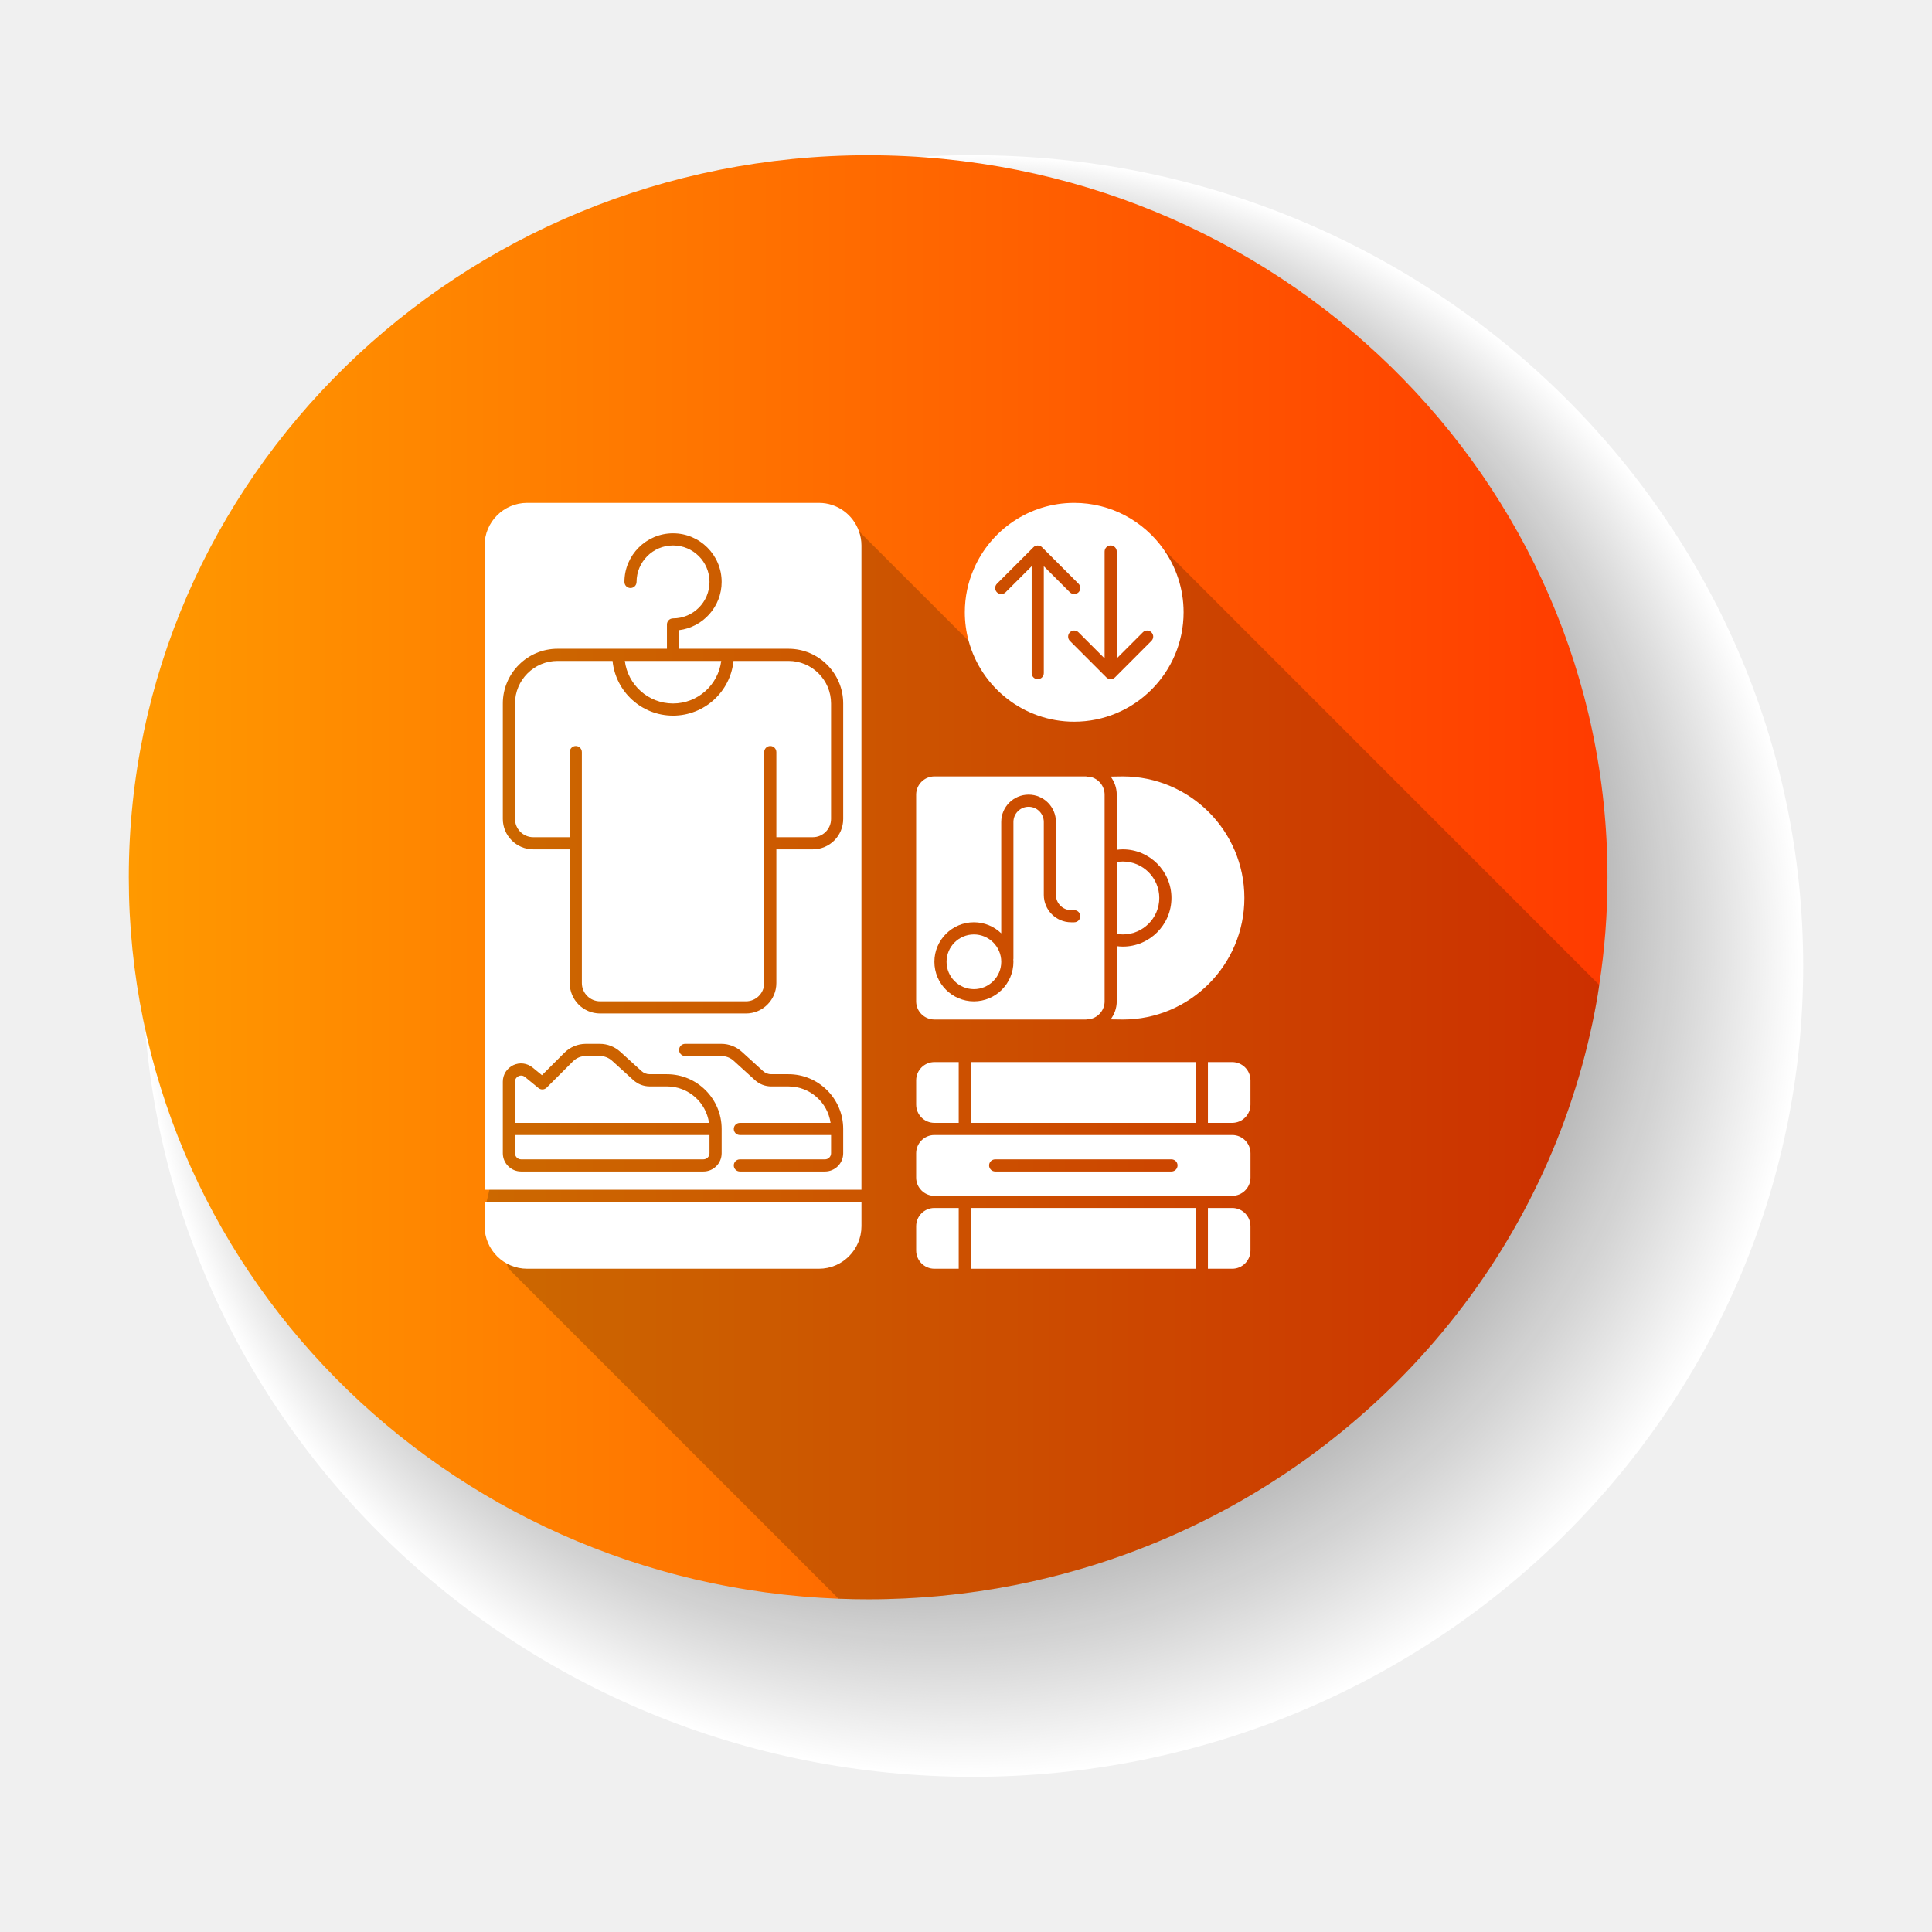
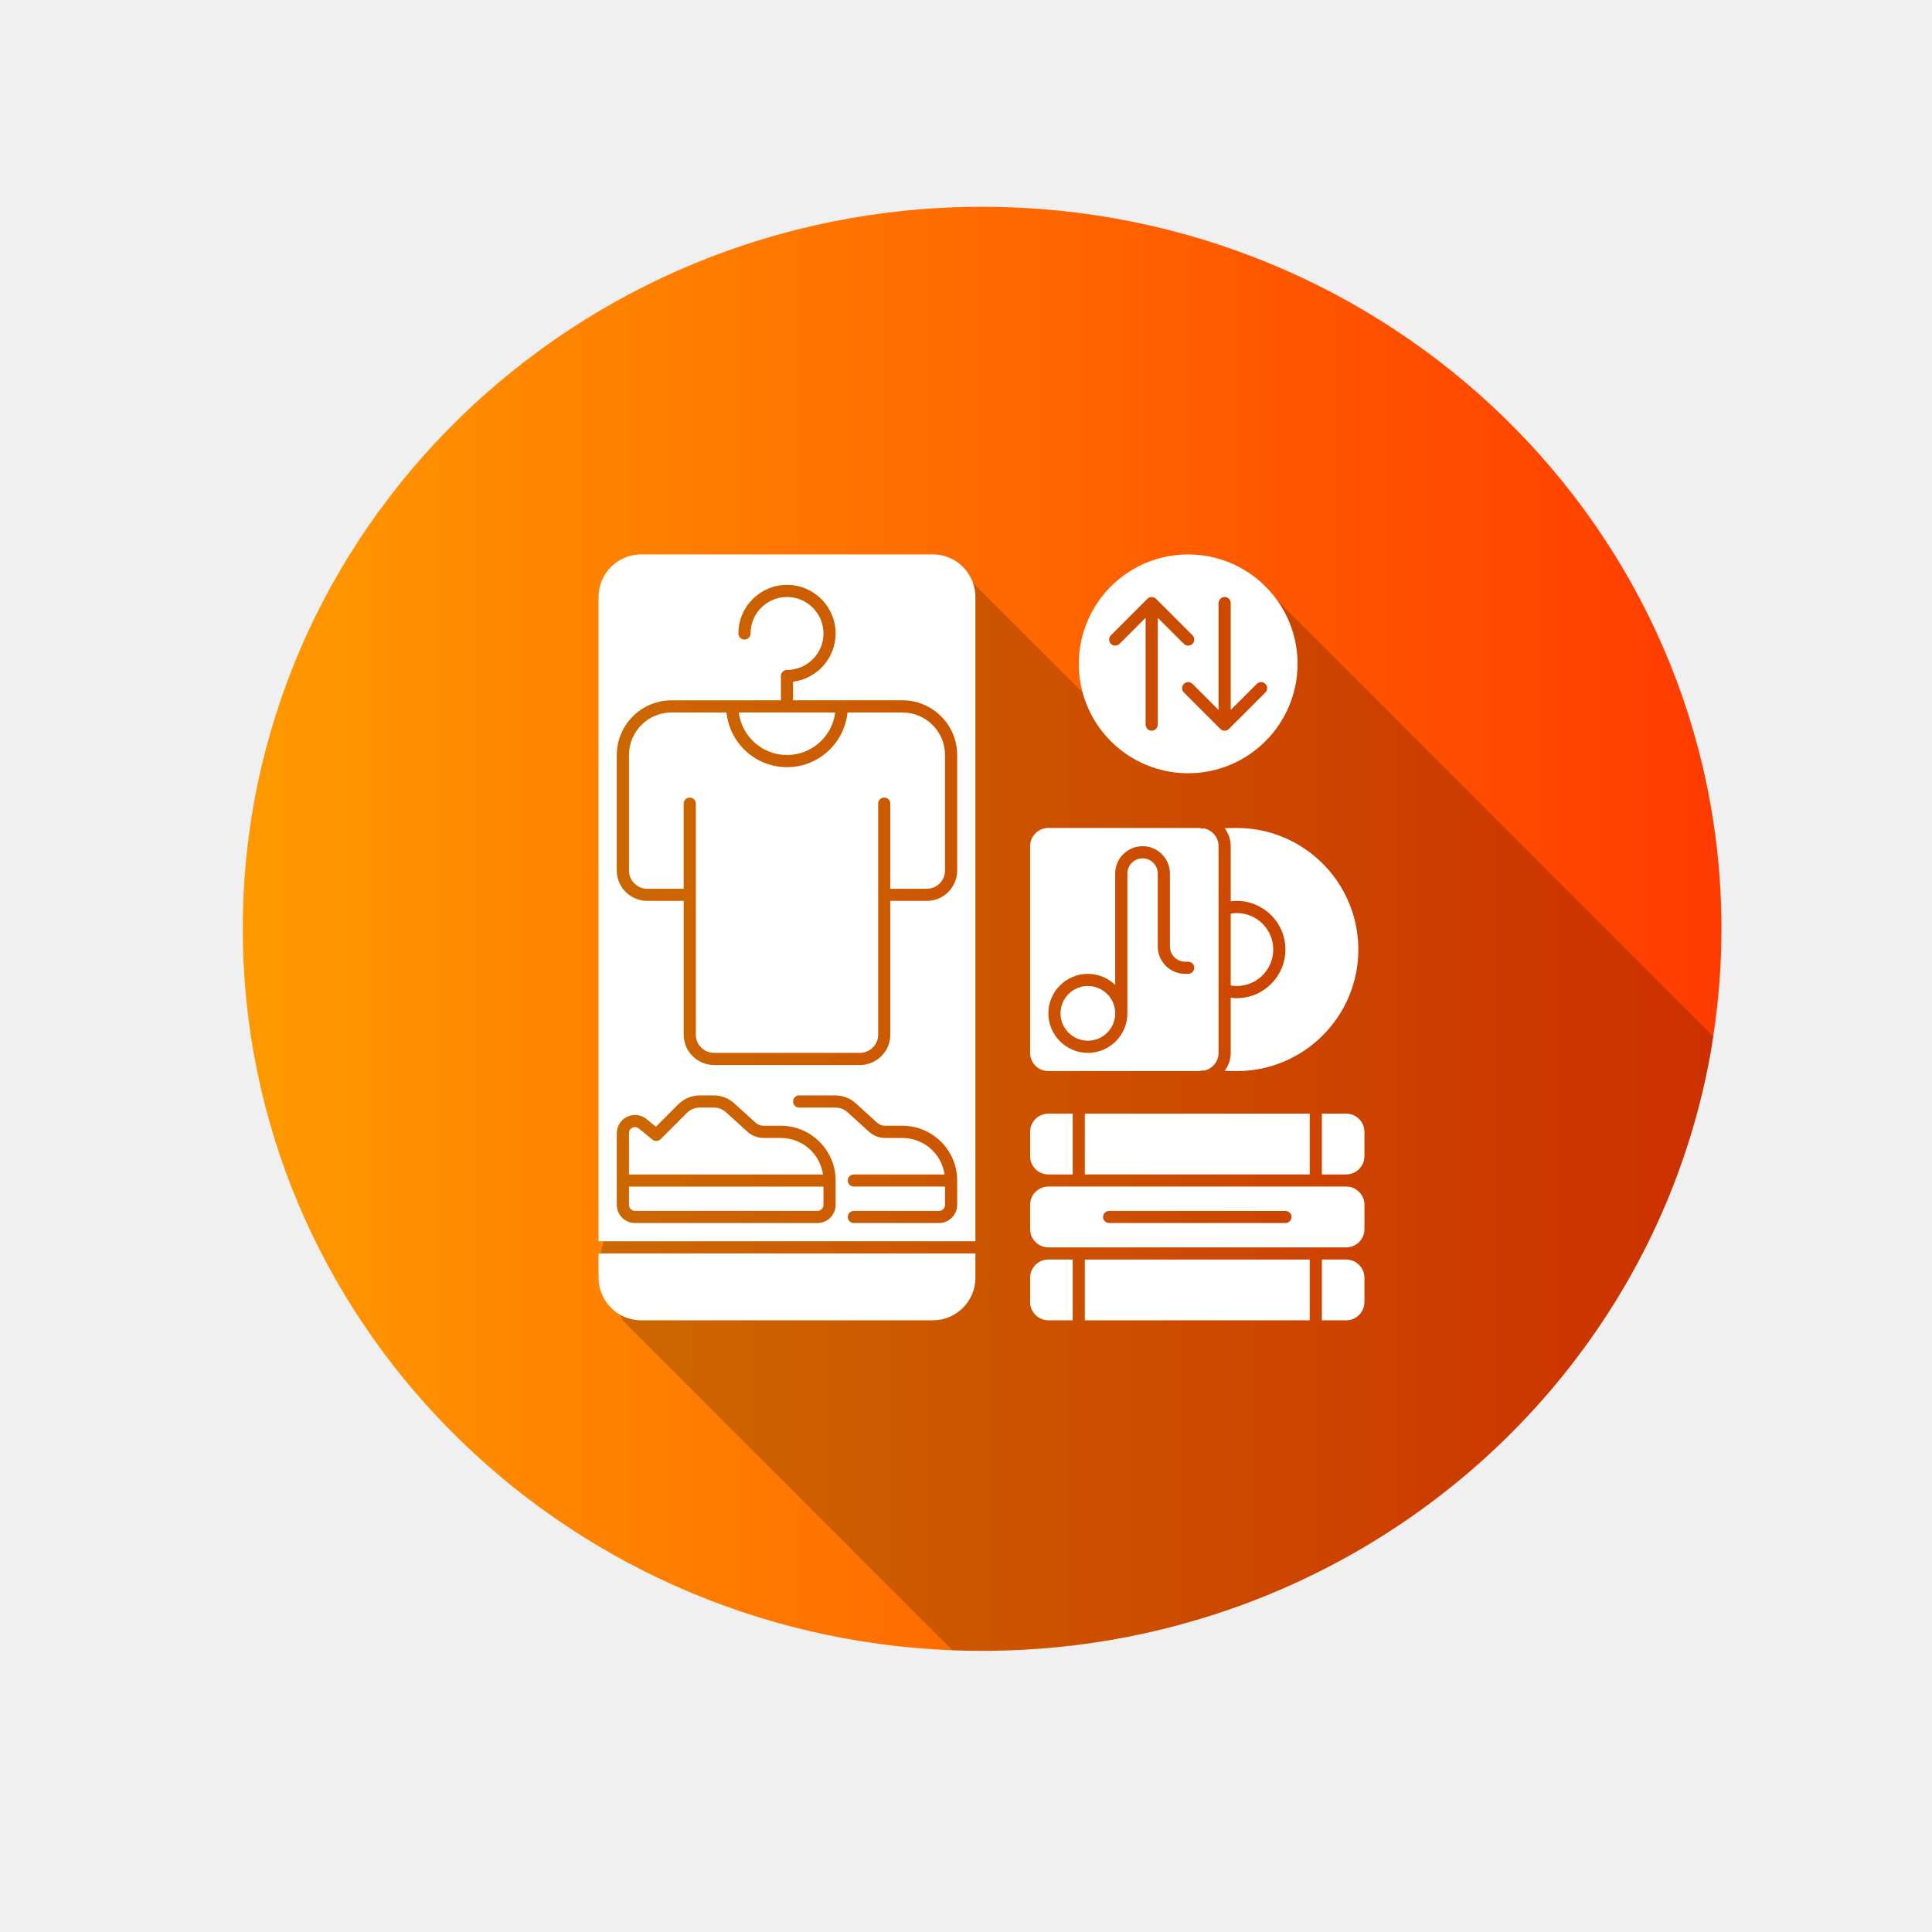
<svg xmlns="http://www.w3.org/2000/svg" version="1.1" id="Шар_1" x="0px" y="0px" viewBox="0 0 1500 1500" style="enable-background:new 0 0 1500 1500;" xml:space="preserve">
-   <g>
-     <g>
-       <ellipse style="fill:#FFFFFF;" cx="755.414" cy="750" rx="644.586" ry="629.503" />
-       <ellipse style="fill:#FEFEFE;" cx="754.772" cy="749.259" rx="643.013" ry="627.967" />
-       <ellipse style="fill:#FDFDFD;" cx="754.13" cy="748.518" rx="641.44" ry="626.431" />
-       <ellipse style="fill:#FCFCFC;" cx="753.487" cy="747.777" rx="639.868" ry="624.895" />
-       <ellipse style="fill:#FBFBFB;" cx="752.845" cy="747.036" rx="638.295" ry="623.359" />
-       <ellipse style="fill:#FAFAFA;" cx="752.203" cy="746.295" rx="636.722" ry="621.823" />
-       <ellipse style="fill:#F9F9F9;" cx="751.561" cy="745.555" rx="635.149" ry="620.287" />
-       <ellipse style="fill:#F8F8F8;" cx="750.919" cy="744.814" rx="633.577" ry="618.751" />
-       <ellipse style="fill:#F7F7F7;" cx="750.277" cy="744.073" rx="632.004" ry="617.215" />
-       <ellipse style="fill:#F6F6F6;" cx="749.634" cy="743.332" rx="630.431" ry="615.679" />
-       <ellipse style="fill:#F5F5F5;" cx="748.992" cy="742.591" rx="628.858" ry="614.143" />
-       <ellipse style="fill:#F4F4F4;" cx="748.35" cy="741.85" rx="627.285" ry="612.607" />
-       <ellipse style="fill:#F3F3F3;" cx="747.708" cy="741.109" rx="625.713" ry="611.071" />
-       <ellipse style="fill:#F2F2F2;" cx="747.066" cy="740.368" rx="624.14" ry="609.535" />
-       <ellipse style="fill:#F1F1F1;" cx="746.423" cy="739.627" rx="622.567" ry="607.999" />
-       <ellipse style="fill:#F0F0F0;" cx="745.781" cy="738.886" rx="620.994" ry="606.463" />
-       <ellipse style="fill:#EFEFEF;" cx="745.139" cy="738.145" rx="619.421" ry="604.927" />
-       <ellipse style="fill:#EEEEEE;" cx="744.497" cy="737.405" rx="617.849" ry="603.391" />
-       <ellipse style="fill:#EDEDED;" cx="743.855" cy="736.664" rx="616.276" ry="601.855" />
-       <ellipse style="fill:#ECECEC;" cx="743.213" cy="735.923" rx="614.703" ry="600.319" />
-       <ellipse style="fill:#EBEBEB;" cx="742.57" cy="735.182" rx="613.13" ry="598.783" />
-       <ellipse style="fill:#EAEAEA;" cx="741.928" cy="734.441" rx="611.557" ry="597.247" />
-       <ellipse style="fill:#E9E9E9;" cx="741.286" cy="733.7" rx="609.985" ry="595.711" />
-       <ellipse style="fill:#E8E8E8;" cx="740.644" cy="732.959" rx="608.412" ry="594.175" />
-       <ellipse style="fill:#E7E7E7;" cx="740.002" cy="732.218" rx="606.839" ry="592.639" />
-       <ellipse style="fill:#E6E6E6;" cx="739.359" cy="731.477" rx="605.266" ry="591.103" />
-       <ellipse style="fill:#E5E5E5;" cx="738.717" cy="730.736" rx="603.694" ry="589.567" />
-       <ellipse style="fill:#E4E4E4;" cx="738.075" cy="729.996" rx="602.121" ry="588.031" />
-       <ellipse style="fill:#E3E3E3;" cx="737.433" cy="729.255" rx="600.548" ry="586.495" />
-       <ellipse style="fill:#E2E2E2;" cx="736.791" cy="728.514" rx="598.975" ry="584.959" />
-       <ellipse style="fill:#E1E1E1;" cx="736.149" cy="727.773" rx="597.402" ry="583.423" />
-       <ellipse style="fill:#E0E0E0;" cx="735.506" cy="727.032" rx="595.83" ry="581.887" />
-       <ellipse style="fill:#DFDFDF;" cx="734.864" cy="726.291" rx="594.257" ry="580.351" />
-       <ellipse style="fill:#DEDEDE;" cx="734.222" cy="725.55" rx="592.684" ry="578.815" />
-       <ellipse style="fill:#DDDDDD;" cx="733.58" cy="724.809" rx="591.111" ry="577.279" />
-       <ellipse style="fill:#DCDCDC;" cx="732.938" cy="724.068" rx="589.538" ry="575.743" />
-       <ellipse style="fill:#DBDBDB;" cx="732.296" cy="723.327" rx="587.966" ry="574.207" />
-       <ellipse style="fill:#DADADA;" cx="731.653" cy="722.586" rx="586.393" ry="572.671" />
-       <ellipse style="fill:#D9D9D9;" cx="731.011" cy="721.846" rx="584.82" ry="571.135" />
-       <ellipse style="fill:#D8D8D8;" cx="730.369" cy="721.105" rx="583.247" ry="569.599" />
-       <ellipse style="fill:#D7D7D7;" cx="729.727" cy="720.364" rx="581.674" ry="568.063" />
-       <ellipse style="fill:#D6D6D6;" cx="729.085" cy="719.623" rx="580.102" ry="566.527" />
-       <ellipse style="fill:#D5D5D5;" cx="728.443" cy="718.882" rx="578.529" ry="564.991" />
-       <ellipse style="fill:#D4D4D4;" cx="727.8" cy="718.141" rx="576.956" ry="563.455" />
-       <ellipse style="fill:#D3D3D3;" cx="727.158" cy="717.4" rx="575.383" ry="561.919" />
-       <ellipse style="fill:#D2D2D2;" cx="726.516" cy="716.659" rx="573.81" ry="560.383" />
-       <ellipse style="fill:#D1D1D1;" cx="725.874" cy="715.918" rx="572.238" ry="558.847" />
-       <ellipse style="fill:#D1D1D1;" cx="725.232" cy="715.177" rx="570.665" ry="557.311" />
-       <ellipse style="fill:#D0D0D0;" cx="724.589" cy="714.437" rx="569.092" ry="555.775" />
-       <ellipse style="fill:#CFCFCF;" cx="723.947" cy="713.696" rx="567.519" ry="554.239" />
-       <ellipse style="fill:#CECECE;" cx="723.305" cy="712.955" rx="565.947" ry="552.703" />
-       <ellipse style="fill:#CDCDCD;" cx="722.663" cy="712.214" rx="564.374" ry="551.167" />
-       <ellipse style="fill:#CCCCCC;" cx="722.021" cy="711.473" rx="562.801" ry="549.631" />
-       <ellipse style="fill:#CBCBCB;" cx="721.379" cy="710.732" rx="561.228" ry="548.095" />
-       <ellipse style="fill:#CACACA;" cx="720.736" cy="709.991" rx="559.655" ry="546.56" />
-       <ellipse style="fill:#C9C9C9;" cx="720.094" cy="709.25" rx="558.083" ry="545.023" />
-       <ellipse style="fill:#C8C8C8;" cx="719.452" cy="708.509" rx="556.51" ry="543.487" />
-       <ellipse style="fill:#C7C7C7;" cx="718.81" cy="707.768" rx="554.937" ry="541.952" />
-       <ellipse style="fill:#C6C6C6;" cx="718.168" cy="707.027" rx="553.364" ry="540.416" />
-       <ellipse style="fill:#C5C5C5;" cx="717.526" cy="706.287" rx="551.791" ry="538.88" />
-       <ellipse style="fill:#C4C4C4;" cx="716.883" cy="705.546" rx="550.219" ry="537.344" />
-       <ellipse style="fill:#C3C3C3;" cx="716.241" cy="704.805" rx="548.646" ry="535.808" />
-       <ellipse style="fill:#C2C2C2;" cx="715.599" cy="704.064" rx="547.073" ry="534.272" />
-       <ellipse style="fill:#C1C1C1;" cx="714.957" cy="703.323" rx="545.5" ry="532.736" />
-       <ellipse style="fill:#C0C0C0;" cx="714.315" cy="702.582" rx="543.927" ry="531.2" />
-       <ellipse style="fill:#BFBFBF;" cx="713.672" cy="701.841" rx="542.355" ry="529.664" />
-       <ellipse style="fill:#BEBEBE;" cx="713.03" cy="701.1" rx="540.782" ry="528.128" />
-       <ellipse style="fill:#BDBDBD;" cx="712.388" cy="700.359" rx="539.209" ry="526.592" />
-       <ellipse style="fill:#BCBCBC;" cx="711.746" cy="699.618" rx="537.636" ry="525.056" />
-       <ellipse style="fill:#BBBBBB;" cx="711.104" cy="698.878" rx="536.063" ry="523.52" />
-       <ellipse style="fill:#BABABA;" cx="710.462" cy="698.137" rx="534.491" ry="521.984" />
-       <ellipse style="fill:#B9B9B9;" cx="709.819" cy="697.396" rx="532.918" ry="520.448" />
-       <ellipse style="fill:#B8B8B8;" cx="709.177" cy="696.655" rx="531.345" ry="518.912" />
-       <ellipse style="fill:#B7B7B7;" cx="708.535" cy="695.914" rx="529.772" ry="517.376" />
-       <ellipse style="fill:#B6B6B6;" cx="707.893" cy="695.173" rx="528.2" ry="515.84" />
-       <ellipse style="fill:#B5B5B5;" cx="707.251" cy="694.432" rx="526.627" ry="514.304" />
-       <ellipse style="fill:#B4B4B4;" cx="706.608" cy="693.691" rx="525.054" ry="512.768" />
-       <ellipse style="fill:#B3B3B3;" cx="705.966" cy="692.95" rx="523.481" ry="511.232" />
-       <ellipse style="fill:#B2B2B2;" cx="705.324" cy="692.209" rx="521.908" ry="509.696" />
-       <ellipse style="fill:#B1B1B1;" cx="704.682" cy="691.468" rx="520.336" ry="508.16" />
-       <ellipse style="fill:#B0B0B0;" cx="704.04" cy="690.728" rx="518.763" ry="506.624" />
-       <ellipse style="fill:#AFAFAF;" cx="703.398" cy="689.987" rx="517.19" ry="505.088" />
-       <ellipse style="fill:#AEAEAE;" cx="702.755" cy="689.246" rx="515.617" ry="503.552" />
-       <ellipse style="fill:#ADADAD;" cx="702.113" cy="688.505" rx="514.044" ry="502.016" />
-       <ellipse style="fill:#ACACAC;" cx="701.471" cy="687.764" rx="512.472" ry="500.48" />
-       <ellipse style="fill:#ABABAB;" cx="700.829" cy="687.023" rx="510.899" ry="498.944" />
-       <ellipse style="fill:#AAAAAA;" cx="700.187" cy="686.282" rx="509.326" ry="497.408" />
-       <ellipse style="fill:#A9A9A9;" cx="699.544" cy="685.541" rx="507.753" ry="495.872" />
-       <ellipse style="fill:#A8A8A8;" cx="698.902" cy="684.8" rx="506.18" ry="494.336" />
-       <ellipse style="fill:#A7A7A7;" cx="698.26" cy="684.059" rx="504.608" ry="492.8" />
-       <ellipse style="fill:#A6A6A6;" cx="697.618" cy="683.318" rx="503.035" ry="491.264" />
-       <ellipse style="fill:#A5A5A5;" cx="696.976" cy="682.578" rx="501.462" ry="489.728" />
-       <ellipse style="fill:#A4A4A4;" cx="696.334" cy="681.837" rx="499.889" ry="488.192" />
-       <ellipse style="fill:#A3A3A3;" cx="695.691" cy="681.096" rx="498.316" ry="486.656" />
-     </g>
+   <defs id="defs1075" />
+   <g id="g1070" transform="translate(88.48315,40.02809)">
    <linearGradient id="SVGID_1_" gradientUnits="userSpaceOnUse" x1="100" y1="681.104" x2="1248.04" y2="681.104">
-       <stop offset="0" style="stop-color:#FF9900" />
-       <stop offset="1" style="stop-color:#FF3B00" />
+       <stop offset="0" style="stop-color:#FF9900" id="stop1023" />
+       <stop offset="1" style="stop-color:#FF3B00" id="stop1025" />
    </linearGradient>
-     <path style="fill:url(#SVGID_1_);" d="M1248.04,681.104c0,28.423-2.166,56.306-6.406,83.603c0,0.134-0.046,0.269-0.046,0.405   c-0.72,5.144-1.579,10.242-2.527,15.339c-1.804,9.927-3.926,19.761-6.27,29.46c-2.888,11.958-6.138,23.779-9.836,35.417   c-55.764,178.03-199.913,318.525-382.499,372.394c-5.1,1.489-10.244,2.932-15.386,4.331c-7.895,2.075-15.837,4.016-23.823,5.82   c-36.274,8.032-73.857,12.678-112.431,13.625c-4.917,0.137-9.834,0.181-14.797,0.181c-7.671,0-15.339-0.134-22.966-0.452   C344.668,1229.453,100,983.161,100,681.104c0-309.636,256.985-560.576,574.02-560.576   C991.009,120.528,1248.04,371.468,1248.04,681.104z" />
-     <path style="opacity:0.2;" d="M1241.634,764.706c0,0.134-0.046,0.269-0.046,0.405c-0.72,5.144-1.579,10.242-2.527,15.339   c-1.804,9.927-3.926,19.761-6.27,29.46c-2.888,11.958-6.138,23.779-9.836,35.417c-55.764,178.03-199.913,318.525-382.499,372.394   c-5.1,1.489-10.244,2.932-15.386,4.331c-7.895,2.075-15.837,4.016-23.823,5.82c-36.274,8.032-73.857,12.678-112.431,13.625   c-4.917,0.137-9.834,0.181-14.797,0.181c-7.671,0-15.339-0.134-22.966-0.452L394.836,985.01l-1.577-4.104l-16.604-43.042   l1.128-4.739l2.21-9.429l7.219-30.634v-65.734l14.619-29.236l-14.619-138.644c0,0,0-80.263-7.263-94.882   c-7.309-14.617,0-58.335,0-72.953c0-14.617,7.263-29.236,36.499-51.118c29.191-21.836,14.575-14.573,43.764-29.189   c29.189-14.573,14.619-7.309,36.455-7.309h94.926c14.165,0,72.458,8.12,75.3,8.528v0.044c0.044,0,0.09,0,0.09,0l85.046,85.001   l8.03,7.984l-3.879-64.02l47.058-37.536l80.307,2.527L1241.634,764.706z" />
-     <g>
-       <path style="fill:#FFFFFF;" d="M399.845,895.388c0,2.605,2.115,4.72,4.717,4.72h141.572c2.602,0,4.72-2.115,4.72-4.72v-14.154    H399.845V895.388z" />
-       <path style="fill:#FFFFFF;" d="M517.82,843.479h-13.401c-4.706,0-9.216-1.744-12.699-4.908l-16.506-15.005    c-2.61-2.373-5.993-3.681-9.523-3.681h-10.836c-3.784,0-7.341,1.469-10.013,4.144l-20.424,20.424    c-1.717,1.711-4.451,1.846-6.324,0.317l-10.541-8.622c-1.014-0.834-2.05-1.081-2.925-1.081c-0.974,0-1.752,0.307-2.085,0.468    c-0.633,0.301-2.696,1.491-2.696,4.263v31.996h150.632C548.175,855.811,534.429,843.479,517.82,843.479z" />
-       <path style="fill:#FFFFFF;" d="M900.067,697.188c0-15.613-12.701-28.314-28.312-28.314c-1.591,0-3.164,0.169-4.72,0.43v55.765    c1.551,0.259,3.123,0.428,4.72,0.428C887.366,725.497,900.067,712.795,900.067,697.188z" />
-       <path style="fill:#FFFFFF;" d="M409.283,985.051h226.515c18.215,0,33.034-14.816,33.034-33.034v-18.874H376.248v18.874    C376.248,970.235,391.067,985.051,409.283,985.051z" />
-       <path style="fill:#FFFFFF;" d="M612.203,513.142h-42.711c-2.376,23.813-22.524,42.469-46.953,42.469    c-24.429,0-44.576-18.656-46.952-42.469h-42.711c-18.215,0-33.032,14.816-33.032,33.034v89.663    c0,7.804,6.348,14.155,14.155,14.155h28.314v-66.069c0-2.605,2.112-4.72,4.72-4.72c2.608,0,4.72,2.115,4.72,4.72v179.326    c0,7.809,6.351,14.16,14.157,14.16h113.257c7.807,0,14.157-6.351,14.157-14.16V583.925c0-2.605,2.112-4.72,4.72-4.72    c2.607,0,4.72,2.115,4.72,4.72v66.069h28.315c7.806,0,14.154-6.351,14.154-14.155v-89.663    C645.235,527.958,630.419,513.142,612.203,513.142z" />
-       <path style="fill:#FFFFFF;" d="M666.897,412.553v-0.048c-4.5-12.844-16.688-22.081-31.082-22.081H409.283    c-18.238,0-33.053,14.815-33.053,33.053v500.226H668.82V423.477C668.82,419.679,668.163,415.975,666.897,412.553z     M560.289,895.386c0,7.829-6.329,14.158-14.158,14.158H404.547c-7.781,0-14.158-6.329-14.158-14.158v-55.601    c0-5.533,3.143-10.409,8.11-12.799c4.97-2.344,10.736-1.641,15.049,1.875l7.22,5.908l17.393-17.395    c4.455-4.452,10.409-6.936,16.69-6.936h10.83c5.908,0,11.533,2.202,15.894,6.139l16.502,15.003    c1.735,1.593,3.985,2.438,6.329,2.438h13.408c23.441,0,42.475,19.08,42.475,42.475V895.386z M654.661,895.386    c0,7.829-6.329,14.158-14.158,14.158h-66.056c-2.626,0-4.736-2.108-4.736-4.734c0-2.58,2.111-4.688,4.736-4.688h66.056    c2.626,0,4.736-2.111,4.736-4.736v-14.158h-70.792c-2.626,0-4.736-2.108-4.736-4.734c0-2.58,2.111-4.688,4.736-4.688h70.416    c-2.298-15.987-16.033-28.317-32.678-28.317h-13.408c-4.688,0-9.189-1.735-12.659-4.922l-16.502-15.003    c-2.623-2.392-6-3.658-9.564-3.658h-28.081c-2.626,0-4.736-2.156-4.736-4.734c0-2.626,2.111-4.734,4.736-4.734h28.081    c5.908,0,11.533,2.202,15.893,6.139l16.502,15.003c1.735,1.593,3.985,2.438,6.329,2.438h13.408    c23.441,0,42.475,19.08,42.475,42.475V895.386z M654.661,635.85c0,12.986-10.548,23.58-23.58,23.58h-28.317v103.845    c0,12.986-10.596,23.58-23.583,23.58H465.917c-13.034,0-23.583-10.594-23.583-23.58V659.43h-28.317    c-13.032,0-23.629-10.594-23.629-23.58v-89.684c0-23.395,19.082-42.475,42.475-42.475h84.95v-18.846    c0-2.626,2.111-4.736,4.734-4.736c15.612,0,28.317-12.705,28.317-28.314c0-15.612-12.705-28.317-28.317-28.317    c-15.61,0-28.317,12.705-28.317,28.317c0,2.623-2.108,4.734-4.734,4.734c-2.578,0-4.688-2.111-4.688-4.734    c0-20.817,16.924-37.741,37.739-37.741c20.817,0,37.741,16.924,37.741,37.741c0,19.22-14.44,35.113-33.053,37.457v14.44h84.95    c23.441,0,42.475,19.08,42.475,42.475V635.85z" />
-       <path style="fill:#FFFFFF;" d="M846.594,603.172c-1.875,0.048-3.095,0.094-3.095,0.094v-0.467H725.453    c-7.783,0-14.158,6.375-14.158,14.156v160.478c0,7.781,6.375,14.11,14.158,14.11H843.5v-0.421c0,0,1.22,0.046,3.095,0.046    c6.281-1.454,11.018-7.032,11.018-13.735V616.955C857.612,610.252,852.876,604.626,846.594,603.172z M833.984,716.063h-2.344    c-11.72,0-21.236-9.516-21.236-21.236v-56.633c0-6.517-5.297-11.814-11.814-11.814c-6.471,0-11.768,5.297-11.768,11.814V744.38    c0,0.142-0.094,0.327-0.094,0.469c0.048,0.609,0.094,1.266,0.094,1.875c0,16.924-13.783,30.709-30.707,30.709    c-16.878,0-30.661-13.785-30.661-30.709c0-16.878,13.783-30.661,30.661-30.661c8.25,0,15.752,3.283,21.236,8.58v-86.45    c0-11.72,9.564-21.239,21.239-21.239c11.72,0,21.236,9.518,21.236,21.239v56.633c0,6.515,5.297,11.814,11.814,11.814h2.344    c2.626,0,4.736,2.108,4.736,4.688C838.72,713.955,836.609,716.063,833.984,716.063z" />
-       <path style="fill:#FFFFFF;" d="M867.035,777.411c0,5.272-1.8,10.096-4.735,14.028c4.493,0.071,8.337,0.126,9.455,0.126    c52.041,0,94.38-42.34,94.38-94.378c0-52.043-42.34-94.383-94.38-94.383c-1.118,0-4.962,0.056-9.455,0.126    c2.935,3.933,4.735,8.756,4.735,14.028v42.814c1.563-0.196,3.135-0.34,4.72-0.34c20.814,0,37.752,16.937,37.752,37.754    c0,20.812-16.937,37.749-37.752,37.749c-1.589,0-3.16-0.144-4.72-0.34V777.411z" />
-       <path style="fill:#FFFFFF;" d="M903.182,426.148c-15.424-21.612-40.694-35.724-69.198-35.724    c-34.834,0-64.79,21.051-77.824,51.101c-4.594,10.409-7.078,21.848-7.078,33.85c0,7.689,1.03,15.097,2.953,22.175    c9.752,36.146,42.802,62.775,81.949,62.775c46.836,0,84.95-38.117,84.95-84.95C918.934,457.042,913.119,440.073,903.182,426.148z     M810.403,522.583c0,2.58-2.111,4.736-4.736,4.736c-2.578,0-4.688-2.156-4.688-4.736v-82.979l-20.252,20.252    c-1.875,1.829-4.83,1.829-6.705,0c-1.829-1.829-1.829-4.828,0-6.657l28.317-28.317c0.423-0.469,0.984-0.797,1.547-1.032    c0.469-0.185,0.936-0.282,1.454-0.282c0.14-0.046,0.234-0.092,0.327-0.092c0.142,0,0.236,0.046,0.375,0.092    c0.469,0,0.984,0.096,1.454,0.282c0.563,0.236,1.078,0.563,1.547,1.032l28.317,28.317c1.827,1.829,1.827,4.828,0,6.657    c-0.939,0.891-2.156,1.36-3.376,1.36c-1.172,0-2.39-0.469-3.328-1.36l-20.252-20.252V522.583z M893.945,497.594l-28.269,28.317    c-0.469,0.423-0.984,0.797-1.547,1.032c-0.609,0.233-1.22,0.375-1.829,0.375c-0.609,0-1.22-0.142-1.781-0.375    c-0.563-0.236-1.126-0.609-1.547-1.032l-28.317-28.317c-1.829-1.827-1.829-4.828,0-6.657c1.829-1.875,4.828-1.875,6.705,0    l20.252,20.254V428.21c0-2.626,2.111-4.734,4.688-4.734c2.626,0,4.736,2.108,4.736,4.734v82.981l20.252-20.254    c1.829-1.875,4.828-1.875,6.657,0C895.82,492.767,895.82,495.768,893.945,497.594z" />
-       <path style="fill:#FFFFFF;" d="M522.54,546.17c19.216,0,35.09-14.437,37.424-33.029h-74.848    C487.451,531.733,503.325,546.17,522.54,546.17z" />
-       <path style="fill:#FFFFFF;" d="M756.135,767.971c11.711,0,21.237-9.526,21.237-21.237c0-11.706-9.526-21.232-21.237-21.232    c-11.708,0-21.234,9.526-21.234,21.232C734.901,758.445,744.427,767.971,756.135,767.971z" />
-       <rect x="753.778" y="824.599" style="fill:#FFFFFF;" width="174.604" height="47.195" />
-       <path style="fill:#FFFFFF;" d="M725.461,871.794h18.877v-47.195h-18.877c-7.807,0-14.155,6.351-14.155,14.16v18.875    C711.306,865.443,717.654,871.794,725.461,871.794z" />
-       <path style="fill:#FFFFFF;" d="M956.721,881.227H725.453c-7.783,0-14.158,6.378-14.158,14.158v18.895    c0,7.781,6.375,14.158,14.158,14.158h231.268c7.783,0,14.158-6.378,14.158-14.158v-18.895    C970.879,887.605,964.504,881.227,956.721,881.227z M909.509,909.544H772.662c-2.626,0-4.734-2.108-4.734-4.734    c0-2.58,2.108-4.688,4.734-4.688h136.847c2.626,0,4.736,2.108,4.736,4.688C914.245,907.436,912.135,909.544,909.509,909.544z" />
-       <path style="fill:#FFFFFF;" d="M956.699,824.599h-18.877v47.195h18.877c7.807,0,14.157-6.351,14.157-14.16v-18.875    C970.856,830.95,964.505,824.599,956.699,824.599z" />
-       <path style="fill:#FFFFFF;" d="M956.699,937.863h-18.877v47.189h18.877c7.807,0,14.157-6.351,14.157-14.16v-18.874    C970.856,944.213,964.505,937.863,956.699,937.863z" />
-       <path style="fill:#FFFFFF;" d="M711.306,952.017v18.874c0,7.809,6.348,14.16,14.155,14.16h18.877v-47.189h-18.877    C717.654,937.863,711.306,944.213,711.306,952.017z" />
-       <rect x="753.778" y="937.863" style="fill:#FFFFFF;" width="174.604" height="47.189" />
+     <path style="fill:url(#SVGID_1_)" d="m 1248.04,681.104 c 0,28.423 -2.166,56.306 -6.406,83.603 0,0.134 -0.046,0.269 -0.046,0.405 -0.72,5.144 -1.579,10.242 -2.527,15.339 -1.804,9.927 -3.926,19.761 -6.27,29.46 -2.888,11.958 -6.138,23.779 -9.836,35.417 -55.764,178.03 -199.913,318.525 -382.499,372.394 -5.1,1.489 -10.244,2.932 -15.386,4.331 -7.895,2.075 -15.837,4.016 -23.823,5.82 -36.274,8.032 -73.857,12.678 -112.431,13.625 -4.917,0.137 -9.834,0.181 -14.797,0.181 -7.671,0 -15.339,-0.134 -22.966,-0.452 C 344.668,1229.453 100,983.161 100,681.104 100,371.468 356.985,120.528 674.02,120.528 c 316.989,0 574.02,250.94 574.02,560.576 z" id="path1028" />
+     <path style="opacity:0.2" d="m 1241.634,764.706 c 0,0.134 -0.046,0.269 -0.046,0.405 -0.72,5.144 -1.579,10.242 -2.527,15.339 -1.804,9.927 -3.926,19.761 -6.27,29.46 -2.888,11.958 -6.138,23.779 -9.836,35.417 -55.764,178.03 -199.913,318.525 -382.499,372.394 -5.1,1.489 -10.244,2.932 -15.386,4.331 -7.895,2.075 -15.837,4.016 -23.823,5.82 -36.274,8.032 -73.857,12.678 -112.431,13.625 -4.917,0.137 -9.834,0.181 -14.797,0.181 -7.671,0 -15.339,-0.134 -22.966,-0.452 L 394.836,985.01 l -1.577,-4.104 -16.604,-43.042 1.128,-4.739 2.21,-9.429 7.219,-30.634 v -65.734 l 14.619,-29.236 -14.619,-138.644 c 0,0 0,-80.263 -7.263,-94.882 -7.309,-14.617 0,-58.335 0,-72.953 0,-14.617 7.263,-29.236 36.499,-51.118 29.191,-21.836 14.575,-14.573 43.764,-29.189 29.189,-14.573 14.619,-7.309 36.455,-7.309 h 94.926 c 14.165,0 72.458,8.12 75.3,8.528 v 0.044 c 0.044,0 0.09,0 0.09,0 l 85.046,85.001 8.03,7.984 -3.879,-64.02 47.058,-37.536 80.307,2.527 z" id="path1030" />
+     <g id="g1068">
+       <path style="fill:#ffffff" d="m 399.845,895.388 c 0,2.605 2.115,4.72 4.717,4.72 h 141.572 c 2.602,0 4.72,-2.115 4.72,-4.72 V 881.234 H 399.845 Z" id="path1032" />
+       <path style="fill:#ffffff" d="m 517.82,843.479 h -13.401 c -4.706,0 -9.216,-1.744 -12.699,-4.908 l -16.506,-15.005 c -2.61,-2.373 -5.993,-3.681 -9.523,-3.681 h -10.836 c -3.784,0 -7.341,1.469 -10.013,4.144 l -20.424,20.424 c -1.717,1.711 -4.451,1.846 -6.324,0.317 l -10.541,-8.622 c -1.014,-0.834 -2.05,-1.081 -2.925,-1.081 -0.974,0 -1.752,0.307 -2.085,0.468 -0.633,0.301 -2.696,1.491 -2.696,4.263 v 31.996 h 150.632 c -2.304,-15.983 -16.05,-28.315 -32.659,-28.315 z" id="path1034" />
+       <path style="fill:#ffffff" d="m 900.067,697.188 c 0,-15.613 -12.701,-28.314 -28.312,-28.314 -1.591,0 -3.164,0.169 -4.72,0.43 v 55.765 c 1.551,0.259 3.123,0.428 4.72,0.428 15.611,0 28.312,-12.702 28.312,-28.309 z" id="path1036" />
+       <path style="fill:#ffffff" d="m 409.283,985.051 h 226.515 c 18.215,0 33.034,-14.816 33.034,-33.034 V 933.143 H 376.248 v 18.874 c 0,18.218 14.819,33.034 33.035,33.034 z" id="path1038" />
+       <path style="fill:#ffffff" d="m 612.203,513.142 h -42.711 c -2.376,23.813 -22.524,42.469 -46.953,42.469 -24.429,0 -44.576,-18.656 -46.952,-42.469 h -42.711 c -18.215,0 -33.032,14.816 -33.032,33.034 v 89.663 c 0,7.804 6.348,14.155 14.155,14.155 h 28.314 v -66.069 c 0,-2.605 2.112,-4.72 4.72,-4.72 2.608,0 4.72,2.115 4.72,4.72 v 179.326 c 0,7.809 6.351,14.16 14.157,14.16 h 113.257 c 7.807,0 14.157,-6.351 14.157,-14.16 V 583.925 c 0,-2.605 2.112,-4.72 4.72,-4.72 2.607,0 4.72,2.115 4.72,4.72 v 66.069 h 28.315 c 7.806,0 14.154,-6.351 14.154,-14.155 v -89.663 c 0.002,-18.218 -14.814,-33.034 -33.03,-33.034 z" id="path1040" />
+       <path style="fill:#ffffff" d="m 666.897,412.553 v -0.048 c -4.5,-12.844 -16.688,-22.081 -31.082,-22.081 H 409.283 c -18.238,0 -33.053,14.815 -33.053,33.053 V 923.703 H 668.82 V 423.477 c 0,-3.798 -0.657,-7.502 -1.923,-10.924 z M 560.289,895.386 c 0,7.829 -6.329,14.158 -14.158,14.158 H 404.547 c -7.781,0 -14.158,-6.329 -14.158,-14.158 v -55.601 c 0,-5.533 3.143,-10.409 8.11,-12.799 4.97,-2.344 10.736,-1.641 15.049,1.875 l 7.22,5.908 17.393,-17.395 c 4.455,-4.452 10.409,-6.936 16.69,-6.936 h 10.83 c 5.908,0 11.533,2.202 15.894,6.139 l 16.502,15.003 c 1.735,1.593 3.985,2.438 6.329,2.438 h 13.408 c 23.441,0 42.475,19.08 42.475,42.475 v 18.893 z m 94.372,0 c 0,7.829 -6.329,14.158 -14.158,14.158 h -66.056 c -2.626,0 -4.736,-2.108 -4.736,-4.734 0,-2.58 2.111,-4.688 4.736,-4.688 h 66.056 c 2.626,0 4.736,-2.111 4.736,-4.736 v -14.158 h -70.792 c -2.626,0 -4.736,-2.108 -4.736,-4.734 0,-2.58 2.111,-4.688 4.736,-4.688 h 70.416 c -2.298,-15.987 -16.033,-28.317 -32.678,-28.317 h -13.408 c -4.688,0 -9.189,-1.735 -12.659,-4.922 l -16.502,-15.003 c -2.623,-2.392 -6,-3.658 -9.564,-3.658 h -28.081 c -2.626,0 -4.736,-2.156 -4.736,-4.734 0,-2.626 2.111,-4.734 4.736,-4.734 h 28.081 c 5.908,0 11.533,2.202 15.893,6.139 l 16.502,15.003 c 1.735,1.593 3.985,2.438 6.329,2.438 h 13.408 c 23.441,0 42.475,19.08 42.475,42.475 v 18.893 z m 0,-259.536 c 0,12.986 -10.548,23.58 -23.58,23.58 h -28.317 v 103.845 c 0,12.986 -10.596,23.58 -23.583,23.58 H 465.917 c -13.034,0 -23.583,-10.594 -23.583,-23.58 V 659.43 h -28.317 c -13.032,0 -23.629,-10.594 -23.629,-23.58 v -89.684 c 0,-23.395 19.082,-42.475 42.475,-42.475 h 84.95 v -18.846 c 0,-2.626 2.111,-4.736 4.734,-4.736 15.612,0 28.317,-12.705 28.317,-28.314 0,-15.612 -12.705,-28.317 -28.317,-28.317 -15.61,0 -28.317,12.705 -28.317,28.317 0,2.623 -2.108,4.734 -4.734,4.734 -2.578,0 -4.688,-2.111 -4.688,-4.734 0,-20.817 16.924,-37.741 37.739,-37.741 20.817,0 37.741,16.924 37.741,37.741 0,19.22 -14.44,35.113 -33.053,37.457 v 14.44 h 84.95 c 23.441,0 42.475,19.08 42.475,42.475 v 89.683 z" id="path1042" />
+       <path style="fill:#ffffff" d="m 846.594,603.172 c -1.875,0.048 -3.095,0.094 -3.095,0.094 v -0.467 H 725.453 c -7.783,0 -14.158,6.375 -14.158,14.156 v 160.478 c 0,7.781 6.375,14.11 14.158,14.11 H 843.5 v -0.421 c 0,0 1.22,0.046 3.095,0.046 6.281,-1.454 11.018,-7.032 11.018,-13.735 V 616.955 c -0.001,-6.703 -4.737,-12.329 -11.019,-13.783 z m -12.61,112.891 h -2.344 c -11.72,0 -21.236,-9.516 -21.236,-21.236 v -56.633 c 0,-6.517 -5.297,-11.814 -11.814,-11.814 -6.471,0 -11.768,5.297 -11.768,11.814 V 744.38 c 0,0.142 -0.094,0.327 -0.094,0.469 0.048,0.609 0.094,1.266 0.094,1.875 0,16.924 -13.783,30.709 -30.707,30.709 -16.878,0 -30.661,-13.785 -30.661,-30.709 0,-16.878 13.783,-30.661 30.661,-30.661 8.25,0 15.752,3.283 21.236,8.58 v -86.45 c 0,-11.72 9.564,-21.239 21.239,-21.239 11.72,0 21.236,9.518 21.236,21.239 v 56.633 c 0,6.515 5.297,11.814 11.814,11.814 h 2.344 c 2.626,0 4.736,2.108 4.736,4.688 0,2.627 -2.111,4.735 -4.736,4.735 z" id="path1044" />
+       <path style="fill:#ffffff" d="m 867.035,777.411 c 0,5.272 -1.8,10.096 -4.735,14.028 4.493,0.071 8.337,0.126 9.455,0.126 52.041,0 94.38,-42.34 94.38,-94.378 0,-52.043 -42.34,-94.383 -94.38,-94.383 -1.118,0 -4.962,0.056 -9.455,0.126 2.935,3.933 4.735,8.756 4.735,14.028 v 42.814 c 1.563,-0.196 3.135,-0.34 4.72,-0.34 20.814,0 37.752,16.937 37.752,37.754 0,20.812 -16.937,37.749 -37.752,37.749 -1.589,0 -3.16,-0.144 -4.72,-0.34 z" id="path1046" />
+       <path style="fill:#ffffff" d="m 903.182,426.148 c -15.424,-21.612 -40.694,-35.724 -69.198,-35.724 -34.834,0 -64.79,21.051 -77.824,51.101 -4.594,10.409 -7.078,21.848 -7.078,33.85 0,7.689 1.03,15.097 2.953,22.175 9.752,36.146 42.802,62.775 81.949,62.775 46.836,0 84.95,-38.117 84.95,-84.95 0,-18.333 -5.815,-35.302 -15.752,-49.227 z m -92.779,96.435 c 0,2.58 -2.111,4.736 -4.736,4.736 -2.578,0 -4.688,-2.156 -4.688,-4.736 v -82.979 l -20.252,20.252 c -1.875,1.829 -4.83,1.829 -6.705,0 -1.829,-1.829 -1.829,-4.828 0,-6.657 l 28.317,-28.317 c 0.423,-0.469 0.984,-0.797 1.547,-1.032 0.469,-0.185 0.936,-0.282 1.454,-0.282 0.14,-0.046 0.234,-0.092 0.327,-0.092 0.142,0 0.236,0.046 0.375,0.092 0.469,0 0.984,0.096 1.454,0.282 0.563,0.236 1.078,0.563 1.547,1.032 l 28.317,28.317 c 1.827,1.829 1.827,4.828 0,6.657 -0.939,0.891 -2.156,1.36 -3.376,1.36 -1.172,0 -2.39,-0.469 -3.328,-1.36 l -20.252,-20.252 v 82.979 z m 83.542,-24.989 -28.269,28.317 c -0.469,0.423 -0.984,0.797 -1.547,1.032 -0.609,0.233 -1.22,0.375 -1.829,0.375 -0.609,0 -1.22,-0.142 -1.781,-0.375 -0.563,-0.236 -1.126,-0.609 -1.547,-1.032 l -28.317,-28.317 c -1.829,-1.827 -1.829,-4.828 0,-6.657 1.829,-1.875 4.828,-1.875 6.705,0 l 20.252,20.254 V 428.21 c 0,-2.626 2.111,-4.734 4.688,-4.734 2.626,0 4.736,2.108 4.736,4.734 v 82.981 l 20.252,-20.254 c 1.829,-1.875 4.828,-1.875 6.657,0 1.875,1.83 1.875,4.831 0,6.657 z" id="path1048" />
+       <path style="fill:#ffffff" d="m 522.54,546.17 c 19.216,0 35.09,-14.437 37.424,-33.029 h -74.848 c 2.335,18.592 18.209,33.029 37.424,33.029 z" id="path1050" />
+       <path style="fill:#ffffff" d="m 756.135,767.971 c 11.711,0 21.237,-9.526 21.237,-21.237 0,-11.706 -9.526,-21.232 -21.237,-21.232 -11.708,0 -21.234,9.526 -21.234,21.232 0,11.711 9.526,21.237 21.234,21.237 z" id="path1052" />
+       <rect x="753.778" y="824.599" style="fill:#ffffff" width="174.604" height="47.195" id="rect1054" />
+       <path style="fill:#ffffff" d="m 725.461,871.794 h 18.877 v -47.195 h -18.877 c -7.807,0 -14.155,6.351 -14.155,14.16 v 18.875 c 0,7.809 6.348,14.16 14.155,14.16 z" id="path1056" />
+       <path style="fill:#ffffff" d="M 956.721,881.227 H 725.453 c -7.783,0 -14.158,6.378 -14.158,14.158 v 18.895 c 0,7.781 6.375,14.158 14.158,14.158 h 231.268 c 7.783,0 14.158,-6.378 14.158,-14.158 v -18.895 c 0,-7.78 -6.375,-14.158 -14.158,-14.158 z m -47.212,28.317 H 772.662 c -2.626,0 -4.734,-2.108 -4.734,-4.734 0,-2.58 2.108,-4.688 4.734,-4.688 h 136.847 c 2.626,0 4.736,2.108 4.736,4.688 0,2.626 -2.11,4.734 -4.736,4.734 z" id="path1058" />
+       <path style="fill:#ffffff" d="m 956.699,824.599 h -18.877 v 47.195 h 18.877 c 7.807,0 14.157,-6.351 14.157,-14.16 v -18.875 c 0,-7.809 -6.351,-14.16 -14.157,-14.16 z" id="path1060" />
+       <path style="fill:#ffffff" d="m 956.699,937.863 h -18.877 v 47.189 h 18.877 c 7.807,0 14.157,-6.351 14.157,-14.16 v -18.874 c 0,-7.805 -6.351,-14.155 -14.157,-14.155 z" id="path1062" />
+       <path style="fill:#ffffff" d="m 711.306,952.017 v 18.874 c 0,7.809 6.348,14.16 14.155,14.16 h 18.877 v -47.189 h -18.877 c -7.807,0.001 -14.155,6.351 -14.155,14.155 z" id="path1064" />
+       <rect x="753.778" y="937.863" style="fill:#ffffff" width="174.604" height="47.189" id="rect1066" />
    </g>
  </g>
</svg>
